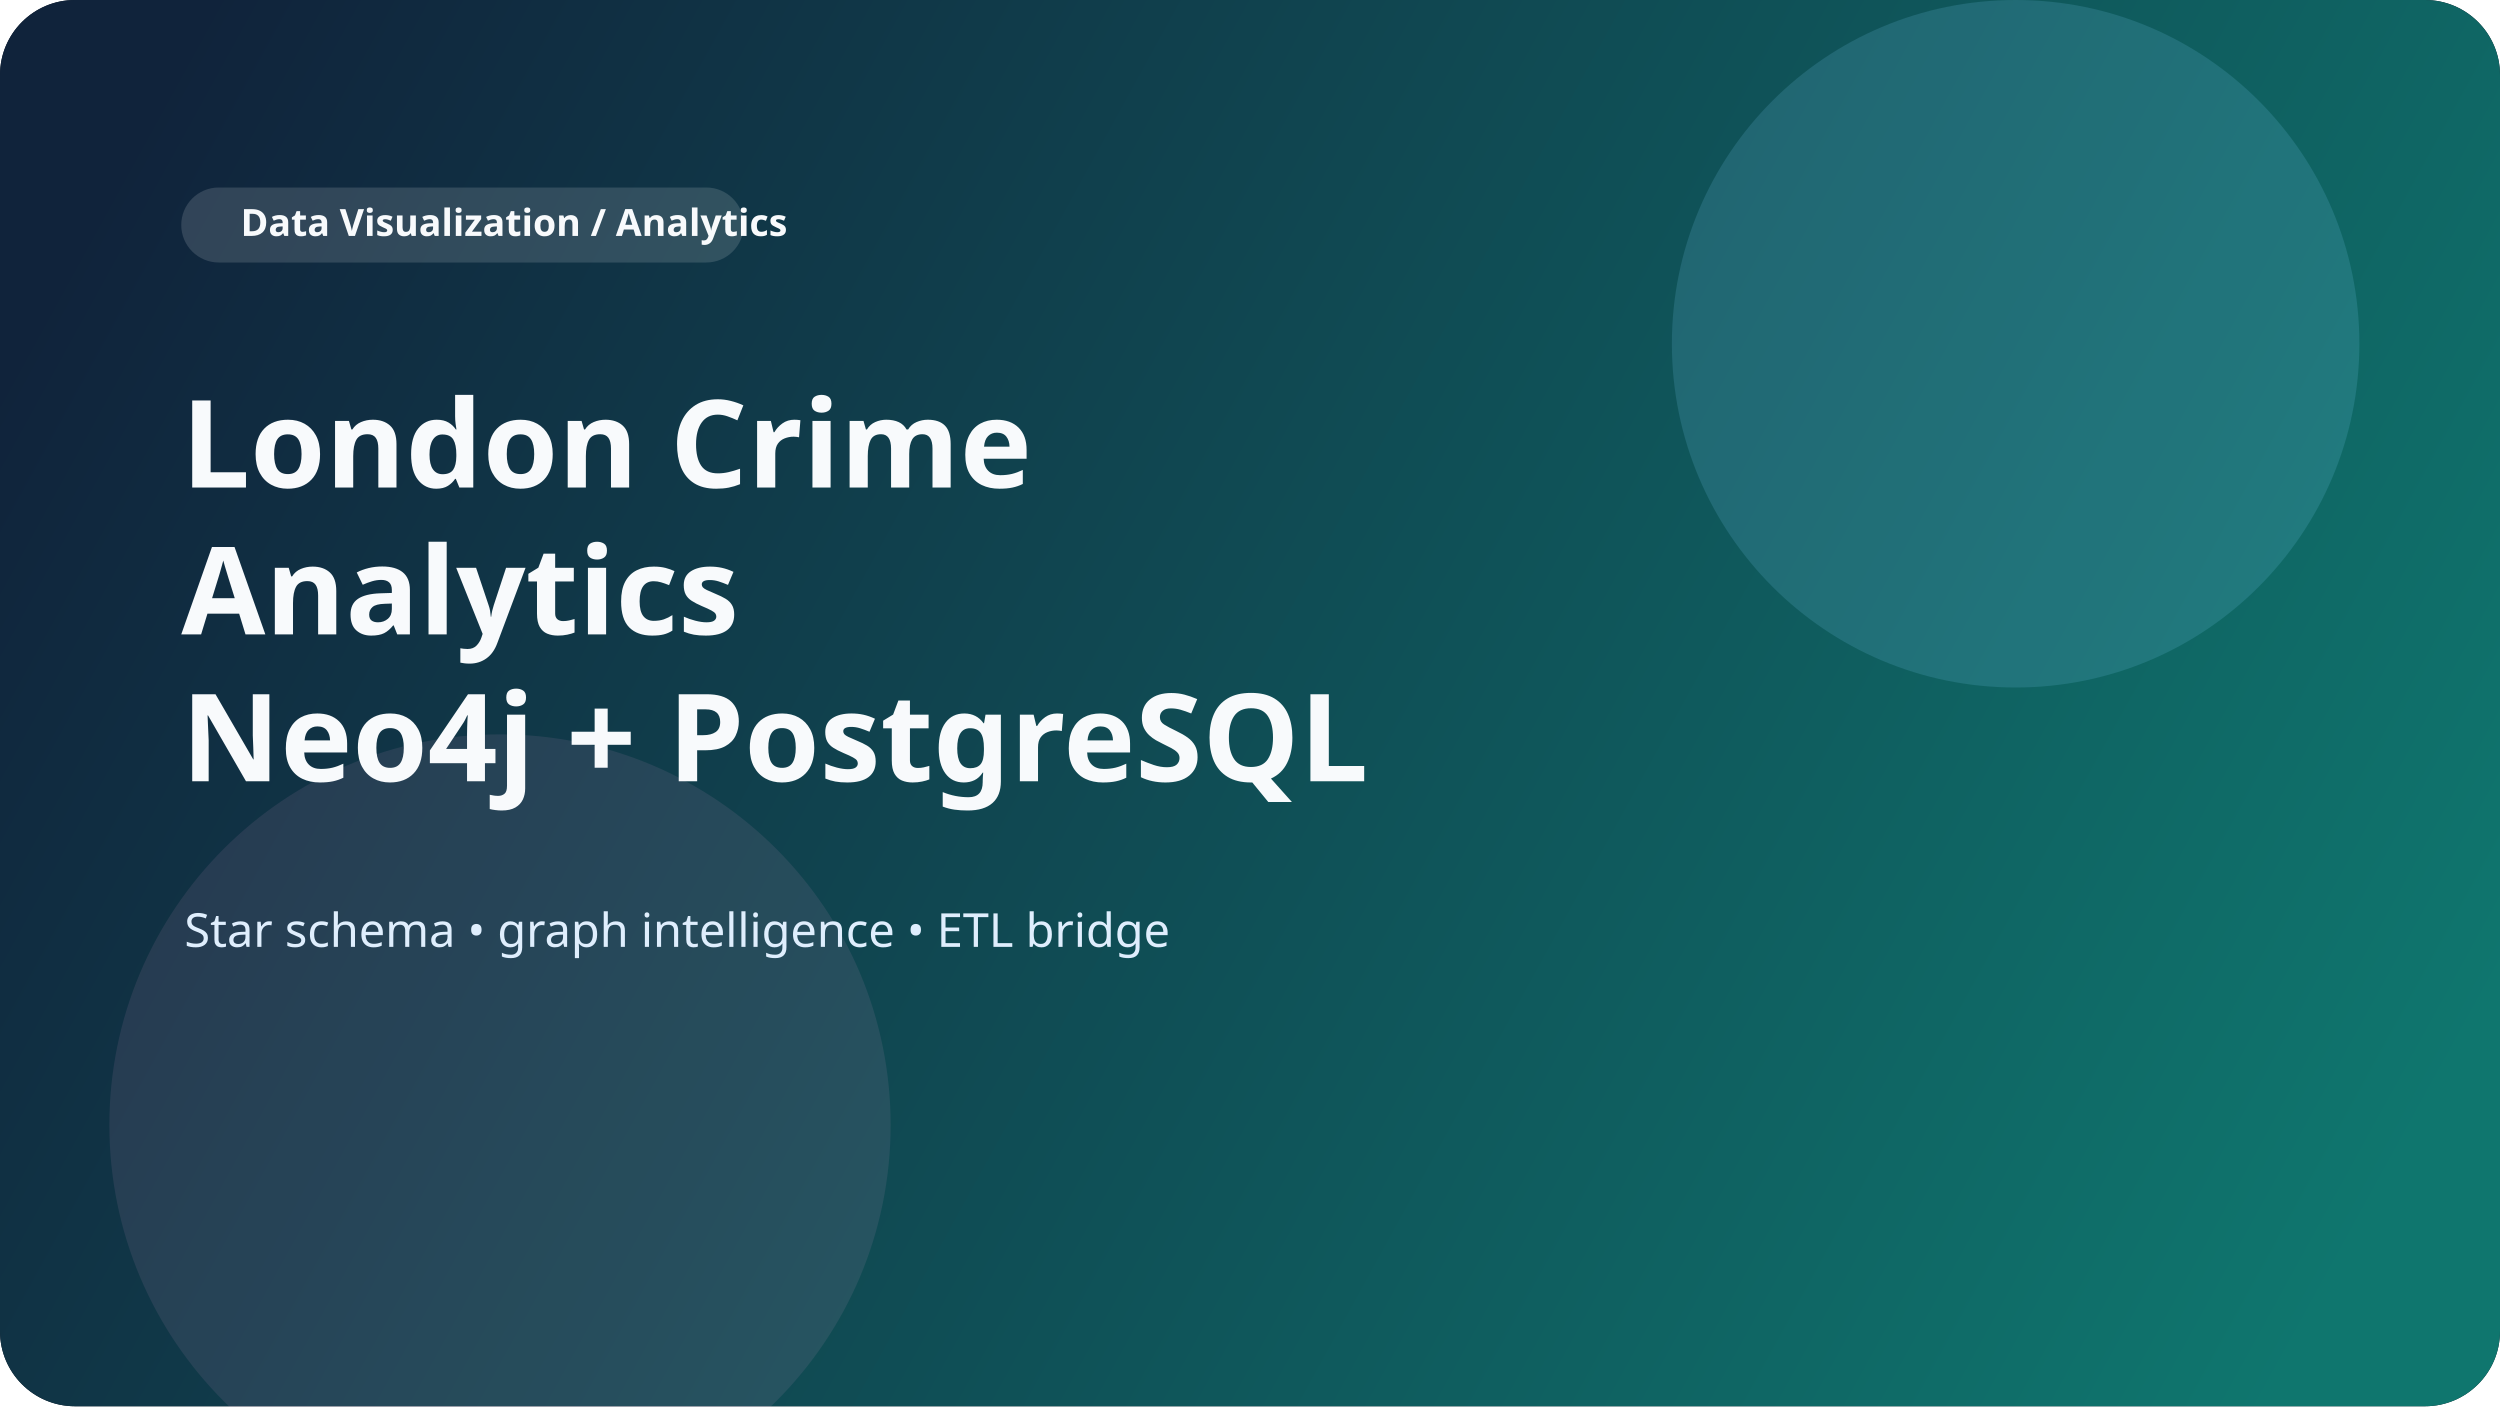
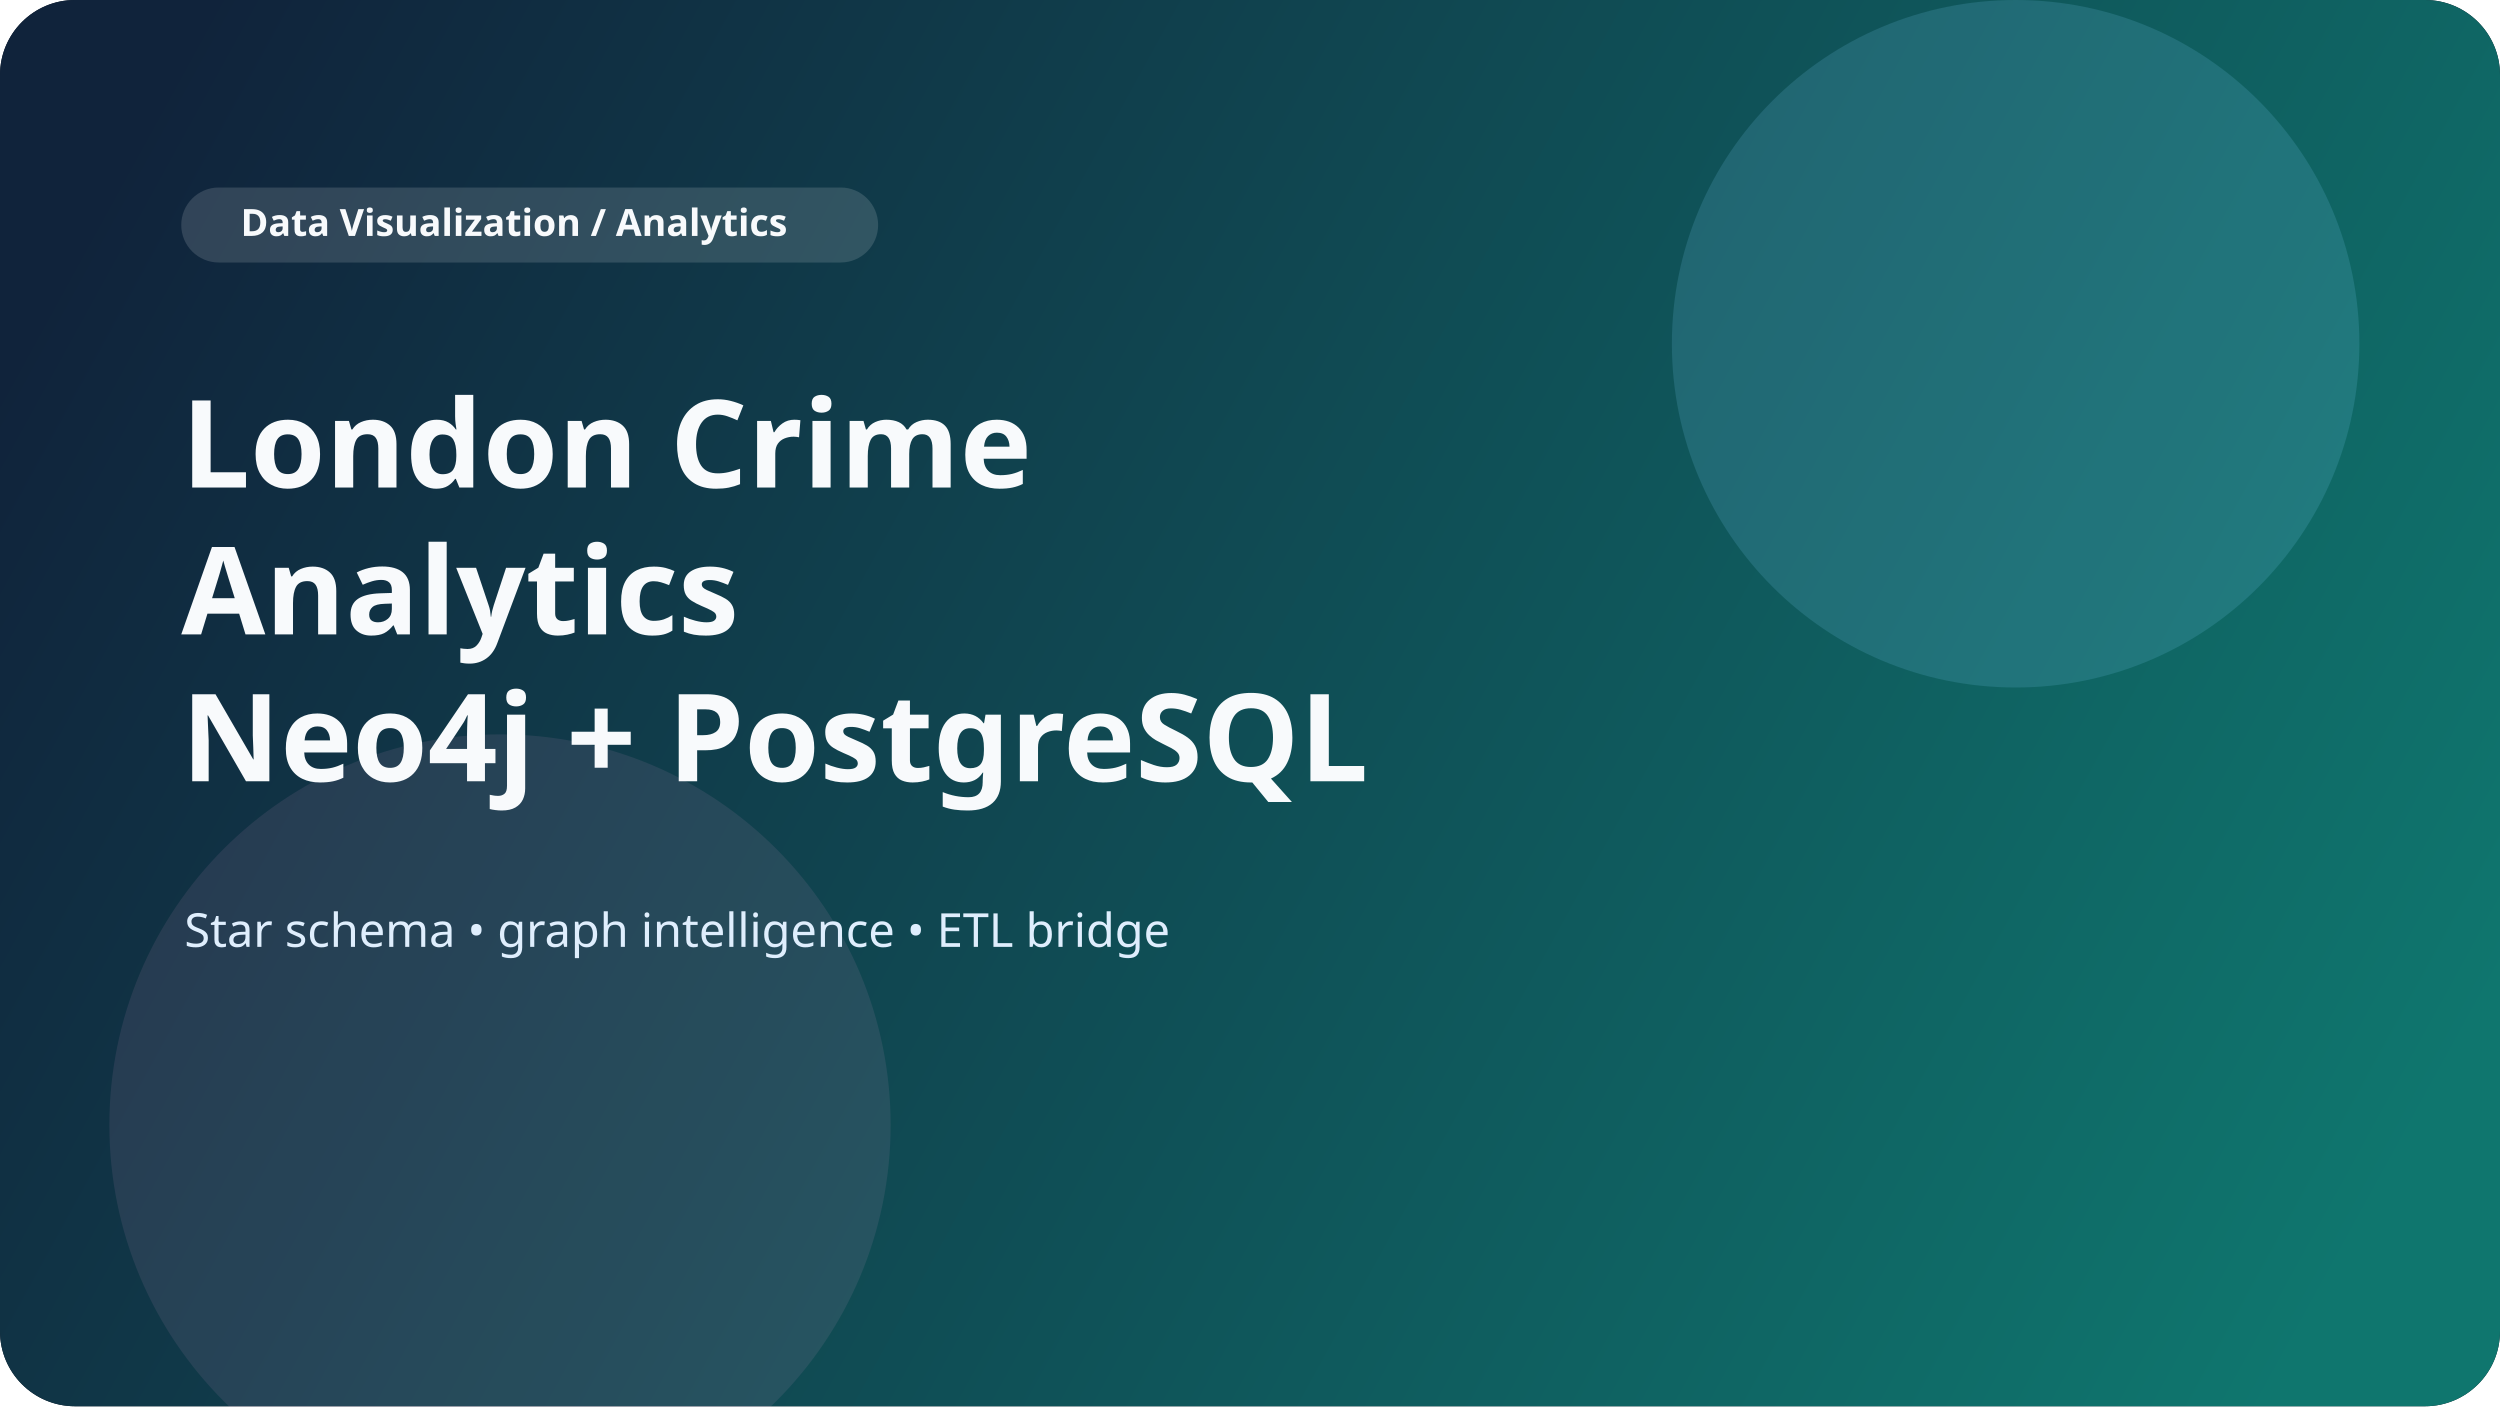
<svg xmlns="http://www.w3.org/2000/svg" width="1600" height="900" viewBox="0 0 1600 900" fill="none">
  <rect width="1600" height="900" rx="48" fill="#101722" />
  <rect width="1600" height="900" rx="48" fill="url(#bg)" />
  <circle cx="1290" cy="220" r="220" fill="#7DD3FC" fill-opacity="0.16" />
  <circle cx="320" cy="720" r="250" fill="#F9A8D4" fill-opacity="0.1" />
-   <rect x="116" y="120" width="360" height="48" rx="24" fill="rgba(255,255,255,0.14)" />
+   <rect x="116" y="120" width="446" height="48" rx="24" fill="rgba(255,255,255,0.14)" />
  <text x="154" y="151" fill="#F8FAFC" font-family="'IBM Plex Sans', sans-serif" font-size="24" font-weight="600">Data Visualization / Analytics</text>
  <text x="116" y="312" fill="#F8FAFC" font-family="'Space Grotesk', sans-serif" font-size="78" font-weight="700">London Crime</text>
  <text x="116" y="406" fill="#F8FAFC" font-family="'Space Grotesk', sans-serif" font-size="78" font-weight="700">Analytics</text>
  <text x="116" y="500" fill="#F8FAFC" font-family="'Space Grotesk', sans-serif" font-size="78" font-weight="700">Neo4j + PostgreSQL</text>
  <text x="118" y="606" fill="#DFEEFD" font-family="'IBM Plex Sans', sans-serif" font-size="30">Star schema • graph intelligence • ETL bridge</text>
  <defs>
    <linearGradient id="bg" x1="92" y1="74" x2="1486" y2="840" gradientUnits="userSpaceOnUse">
      <stop stop-color="#10233B" />
      <stop offset="1" stop-color="#0F766E" />
    </linearGradient>
  </defs>
</svg>
